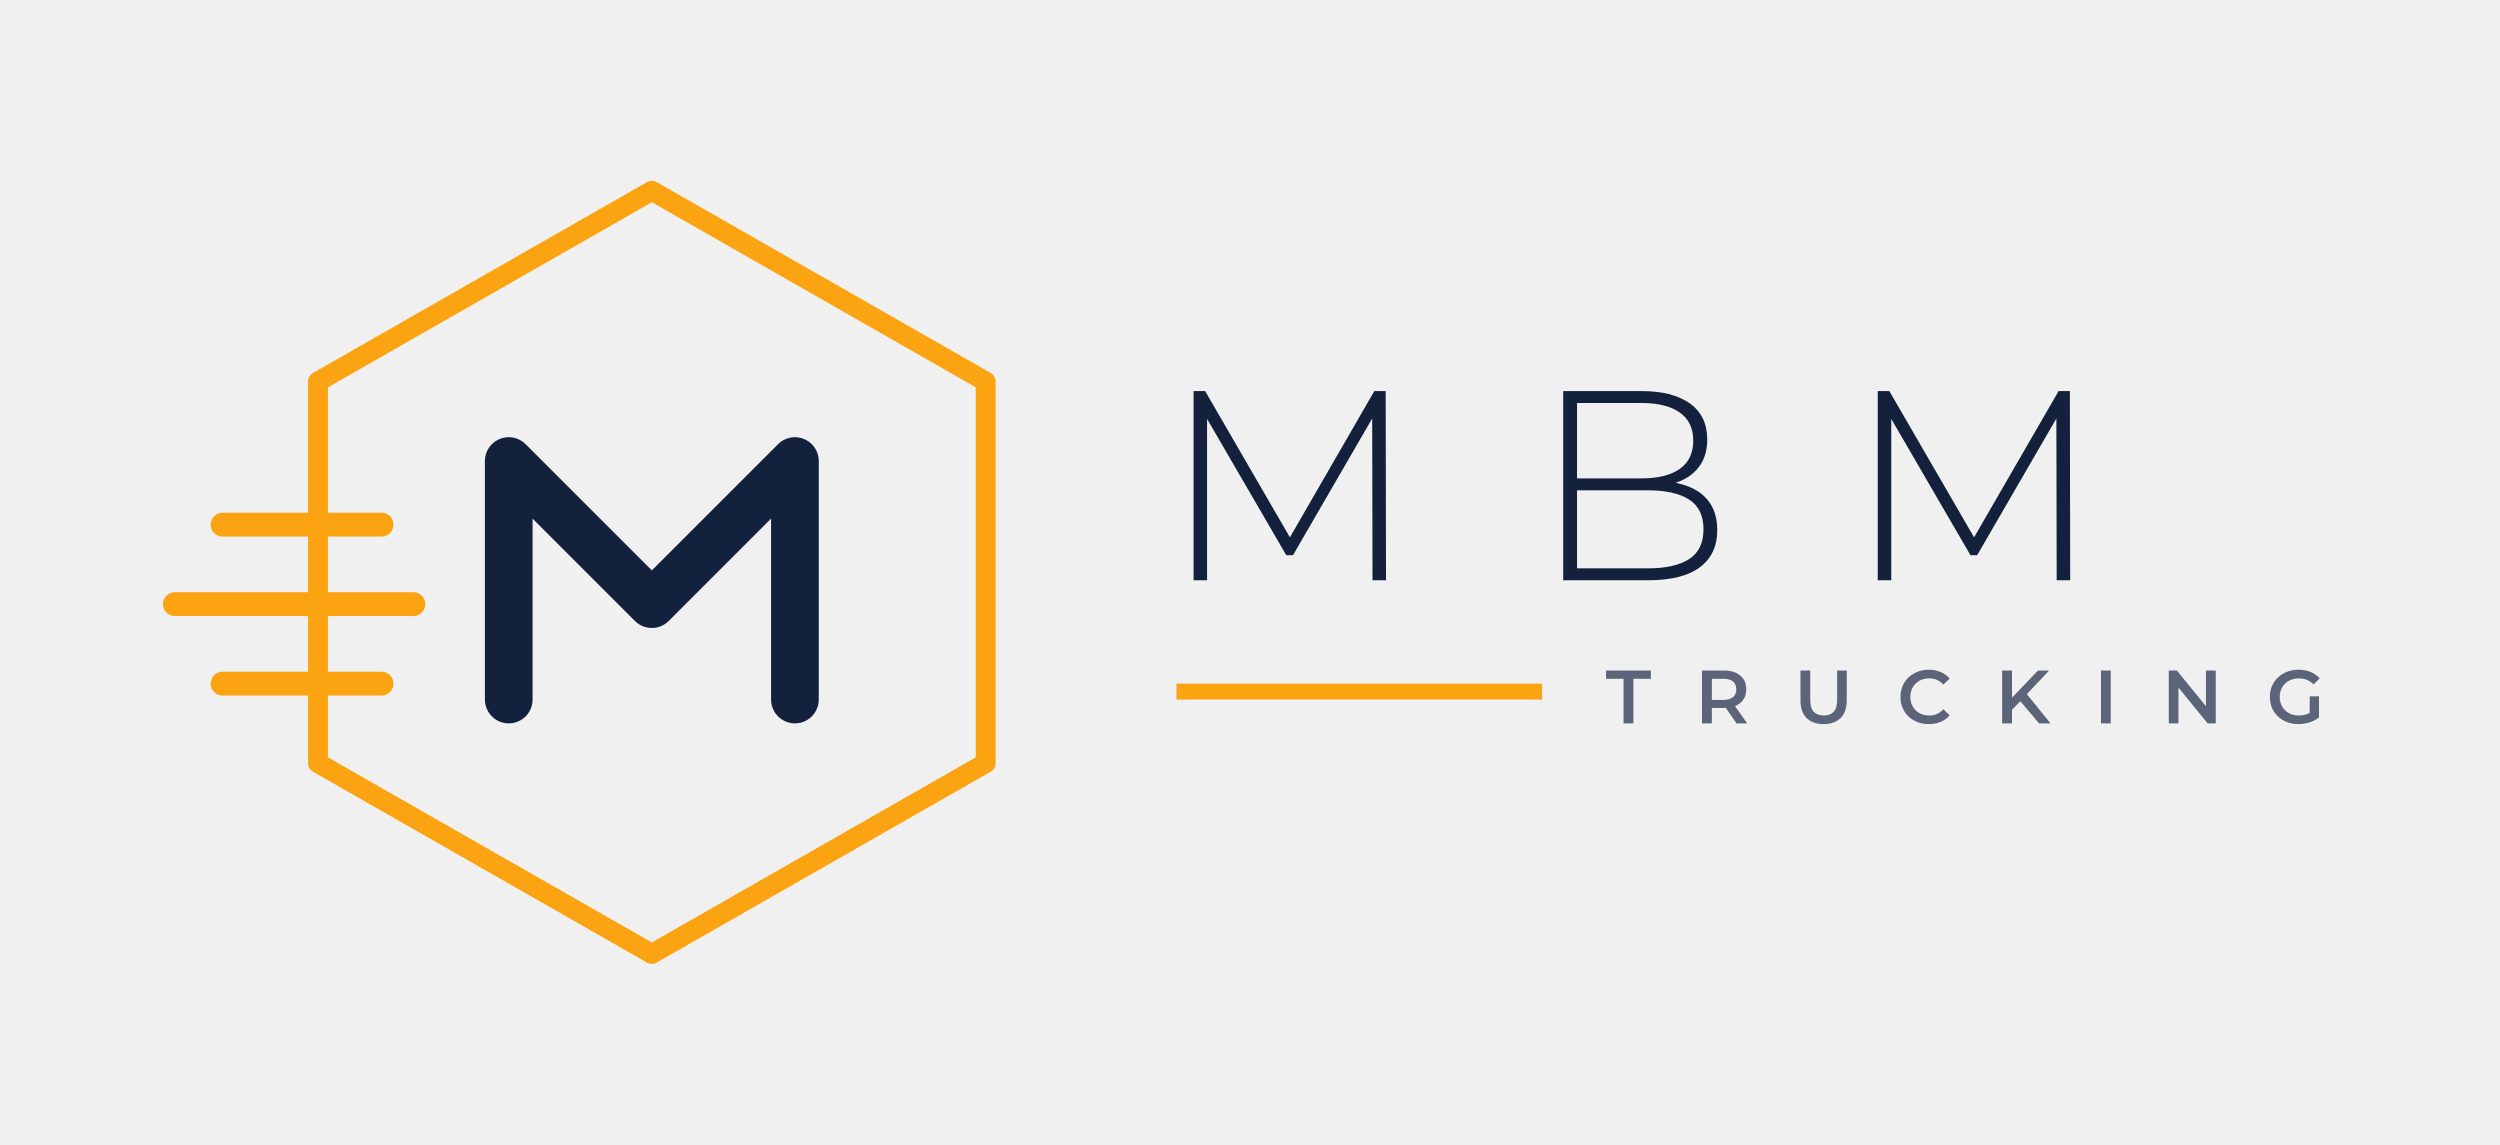
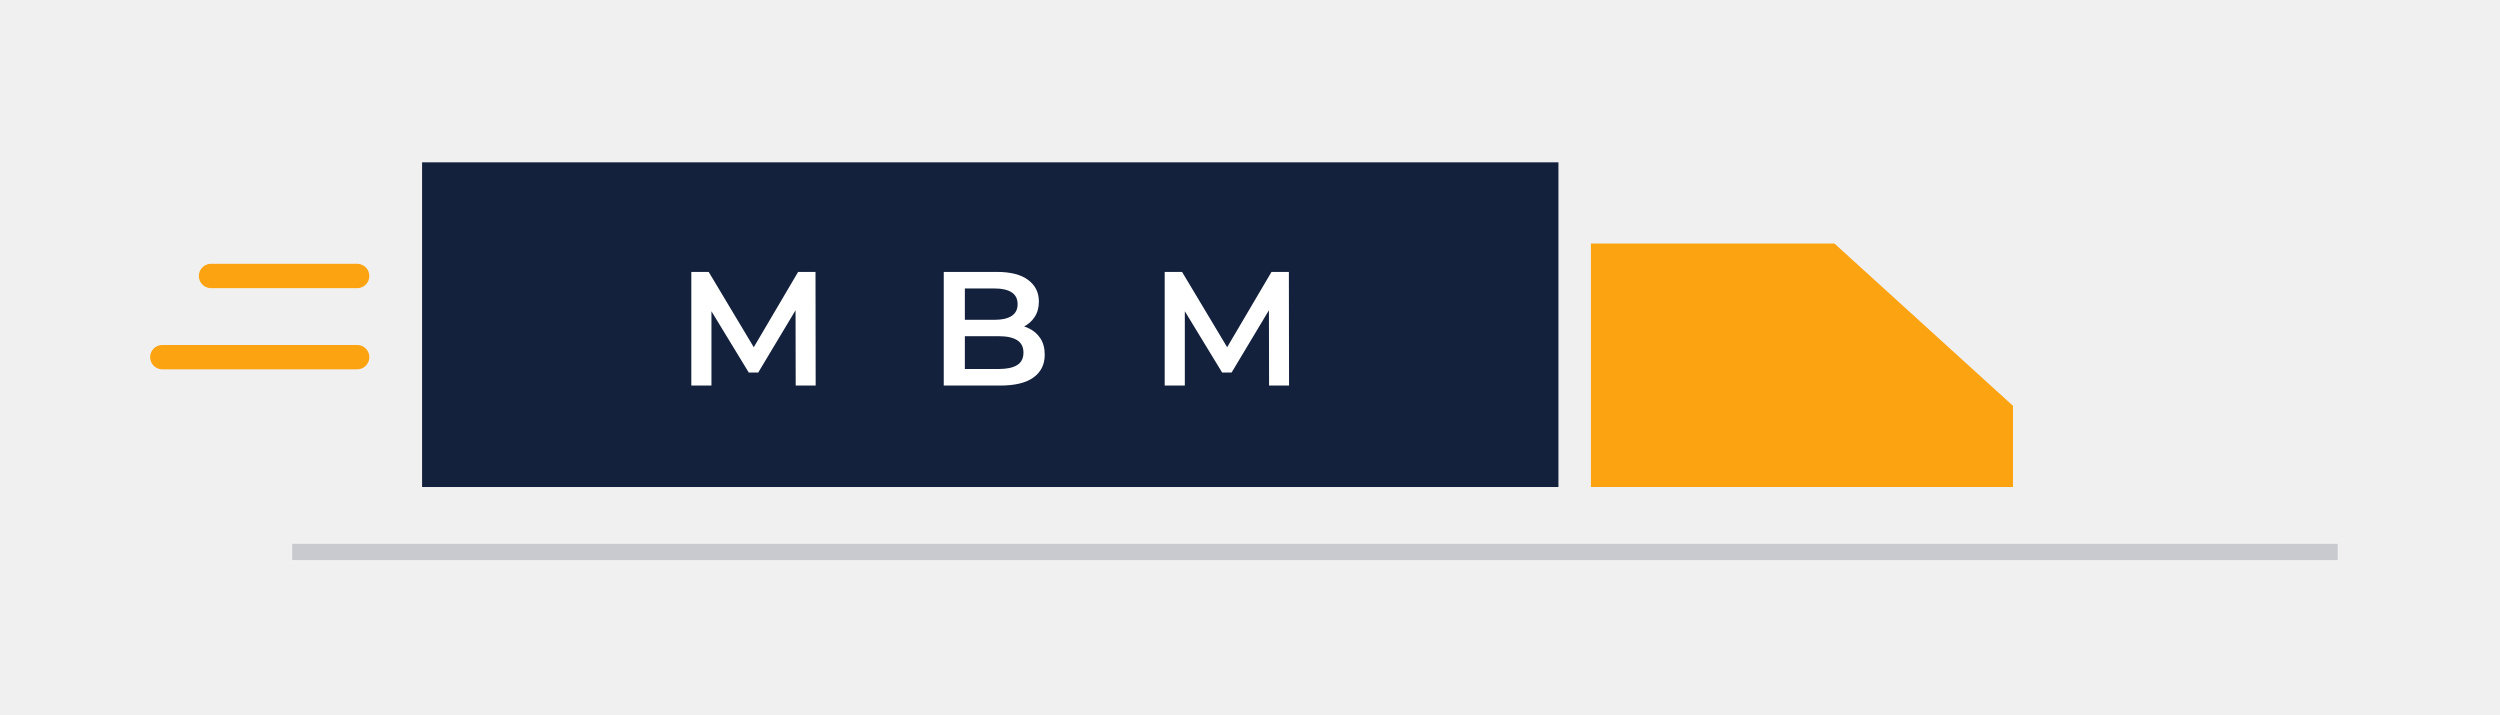
- <svg xmlns="http://www.w3.org/2000/svg" viewBox="-16.0 -5 314.5 144">
-   <g transform="translate(18 17)">
-     <path d="M48 2 L90 26 V74 L48 98 L6 74 V26 Z" fill="none" stroke="#FCA311" stroke-width="2.5" stroke-linejoin="round" />
-     <path d="M30 66 V36 L48 54 L66 36 V66" fill="none" stroke="#14213D" stroke-width="6" stroke-linecap="round" stroke-linejoin="round" />
-     <path d="M-6 44 H14 M-12 54 H18 M-6 64 H14" stroke="#FCA311" stroke-width="3" stroke-linecap="round" />
-   </g>
-   <path d="M135.85 68L134.15 68L134.15 44.20L135.61 44.20L146.66 63.27L145.88 63.27L156.89 44.20L158.32 44.20L158.36 68L156.66 68L156.62 46.82L157.10 46.82L146.66 64.84L145.81 64.84L135.34 46.82L135.85 46.82L135.85 68ZM191.26 68L180.65 68L180.65 44.20L190.58 44.20Q194.42 44.20 196.60 45.76Q198.77 47.33 198.77 50.29L198.77 50.29Q198.77 52.22 197.86 53.55Q196.94 54.88 195.32 55.54Q193.71 56.20 191.70 56.20L191.70 56.20L192.31 55.52Q194.76 55.52 196.50 56.24Q198.23 56.95 199.13 58.31Q200.03 59.67 200.03 61.71L200.03 61.71Q200.03 64.70 197.86 66.35Q195.68 68 191.26 68L191.26 68ZM182.39 45.70L182.39 66.50L191.26 66.50Q194.69 66.50 196.50 65.33Q198.30 64.16 198.30 61.57L198.30 61.57Q198.30 59.02 196.50 57.85Q194.69 56.68 191.26 56.68L191.26 56.68L182.18 56.68L182.18 55.18L190.51 55.18Q193.61 55.18 195.31 53.99Q197.01 52.80 197.01 50.42L197.01 50.42Q197.01 48.08 195.31 46.89Q193.61 45.70 190.51 45.70L190.51 45.70L182.39 45.70ZM221.92 68L220.22 68L220.22 44.20L221.68 44.20L232.73 63.27L231.95 63.27L242.97 44.20L244.39 44.20L244.43 68L242.73 68L242.69 46.82L243.17 46.82L232.73 64.84L231.88 64.84L221.41 46.82L221.92 46.82L221.92 68Z" fill="#14213D" />
-   <path d="M132 82 H178" stroke="#FCA311" stroke-width="2" />
-   <path d="M189.48 86L188.24 86L188.24 80.39L186.04 80.39L186.04 79.35L191.68 79.35L191.68 80.39L189.48 80.39L189.48 86ZM199.35 86L198.11 86L198.11 79.35L200.84 79.35Q202.17 79.35 202.92 79.98Q203.68 80.60 203.68 81.72L203.68 81.72Q203.68 82.45 203.34 82.97Q203.00 83.50 202.36 83.78Q201.73 84.06 200.85 84.06L200.85 84.06L198.80 84.06L199.35 83.50L199.35 86ZM203.79 86L202.46 86L200.78 83.59L202.10 83.59L203.79 86ZM199.35 79.79L199.35 83.63L198.80 83.05L200.79 83.05Q201.61 83.05 202.02 82.69Q202.43 82.34 202.43 81.72L202.43 81.72Q202.43 81.08 202.02 80.74Q201.61 80.39 200.79 80.39L200.79 80.39L198.80 80.39L199.35 79.79ZM213.42 86.09L213.42 86.09Q212.05 86.09 211.27 85.33Q210.50 84.56 210.50 83.10L210.50 83.10L210.50 79.35L211.73 79.35L211.73 83.06Q211.73 84.08 212.18 84.55Q212.62 85.01 213.43 85.01L213.43 85.01Q214.23 85.01 214.67 84.55Q215.11 84.08 215.11 83.06L215.11 83.06L215.11 79.35L216.32 79.35L216.32 83.10Q216.32 84.56 215.55 85.33Q214.77 86.09 213.42 86.09ZM226.63 86.09L226.63 86.09Q225.87 86.09 225.22 85.84Q224.57 85.59 224.09 85.13Q223.61 84.67 223.34 84.04Q223.08 83.42 223.08 82.67L223.08 82.67Q223.08 81.93 223.34 81.31Q223.61 80.68 224.09 80.22Q224.58 79.76 225.22 79.51Q225.87 79.25 226.64 79.25L226.64 79.25Q227.46 79.25 228.13 79.54Q228.81 79.82 229.27 80.37L229.27 80.37L228.47 81.12Q228.11 80.73 227.67 80.53Q227.22 80.34 226.70 80.34L226.70 80.34Q226.17 80.34 225.74 80.51Q225.31 80.68 224.99 80.99Q224.67 81.31 224.50 81.73Q224.32 82.16 224.32 82.67L224.32 82.67Q224.32 83.19 224.50 83.62Q224.67 84.04 224.99 84.36Q225.31 84.67 225.74 84.84Q226.17 85.01 226.70 85.01L226.70 85.01Q227.22 85.01 227.67 84.82Q228.11 84.62 228.47 84.22L228.47 84.22L229.27 84.98Q228.81 85.53 228.13 85.81Q227.46 86.09 226.63 86.09ZM238.20 83.18L236.97 84.43L236.91 82.97L240.39 79.35L241.78 79.35L238.88 82.43L238.20 83.18ZM237.11 86L235.87 86L235.87 79.35L237.11 79.35L237.11 86ZM241.95 86L240.51 86L237.96 82.97L238.78 82.07L241.95 86ZM249.53 86L248.30 86L248.30 79.35L249.53 79.35L249.53 86ZM258.05 86L256.83 86L256.83 79.35L257.85 79.35L262.02 84.47L261.51 84.47L261.51 79.35L262.74 79.35L262.74 86L261.72 86L257.55 80.88L258.05 80.88L258.05 86ZM273.13 86.09L273.13 86.09Q272.35 86.09 271.70 85.84Q271.05 85.59 270.57 85.13Q270.08 84.67 269.81 84.04Q269.55 83.42 269.55 82.67L269.55 82.67Q269.55 81.93 269.81 81.31Q270.08 80.68 270.57 80.22Q271.06 79.76 271.71 79.51Q272.37 79.25 273.15 79.25L273.15 79.25Q273.99 79.25 274.67 79.53Q275.35 79.81 275.82 80.34L275.82 80.34L275.04 81.10Q274.65 80.71 274.20 80.52Q273.75 80.34 273.21 80.34L273.21 80.34Q272.68 80.34 272.24 80.51Q271.79 80.68 271.47 80.99Q271.14 81.31 270.97 81.73Q270.79 82.16 270.79 82.67L270.79 82.67Q270.79 83.18 270.97 83.61Q271.14 84.03 271.47 84.35Q271.79 84.67 272.23 84.84Q272.66 85.01 273.20 85.01L273.20 85.01Q273.69 85.01 274.15 84.86Q274.61 84.70 275.03 84.33L275.03 84.33L275.73 85.25Q275.21 85.67 274.52 85.88Q273.83 86.09 273.13 86.09ZM275.73 82.60L275.73 85.25L274.56 85.09L274.56 82.60L275.73 82.60Z" fill="#5B6478" />
+ <svg xmlns="http://www.w3.org/2000/svg" viewBox="-12 16 308 88">
+   <path d="M24 84 H276" stroke="rgba(20,33,61,.18)" stroke-width="2" />
+   <rect x="40" y="36" width="140" height="40" fill="#14213D" />
+   <path d="M184 46 H214 L236 66 V76 H184 Z" fill="#FCA311" />
+   <path d="M75.65 63.50L73.17 63.50L73.17 49.50L75.31 49.50L81.43 59.72L80.31 59.72L86.33 49.50L88.47 49.50L88.49 63.50L86.03 63.50L86.01 53.36L86.53 53.36L81.41 61.90L80.25 61.90L75.05 53.36L75.65 53.36L75.65 63.50ZM111.23 63.50L104.27 63.50L104.27 49.50L110.83 49.50Q113.35 49.50 114.67 50.49Q115.99 51.48 115.99 53.14L115.99 53.14Q115.99 54.26 115.47 55.05Q114.95 55.84 114.08 56.27Q113.21 56.70 112.19 56.70L112.19 56.70L112.55 55.98Q113.73 55.98 114.67 56.41Q115.61 56.84 116.16 57.66Q116.71 58.48 116.71 59.70L116.71 59.70Q116.71 61.50 115.33 62.50Q113.95 63.50 111.23 63.50L111.23 63.50ZM106.87 51.54L106.87 61.46L111.07 61.46Q112.53 61.46 113.31 60.98Q114.09 60.50 114.09 59.44L114.09 59.44Q114.09 58.40 113.31 57.91Q112.53 57.42 111.07 57.42L111.07 57.42L106.67 57.42L106.67 55.40L110.55 55.40Q111.91 55.40 112.64 54.92Q113.37 54.44 113.37 53.48L113.37 53.48Q113.37 52.50 112.64 52.02Q111.91 51.54 110.55 51.54L110.55 51.54L106.87 51.54ZM133.97 63.50L131.49 63.50L131.49 49.50L133.63 49.50L139.75 59.72L138.63 59.72L144.65 49.50L146.79 49.50L146.81 63.50L144.35 63.50L144.33 53.36L144.85 53.36L139.73 61.90L138.57 61.90L133.37 53.36L133.97 53.36L133.97 63.50Z" fill="#FFFFFF" />
+   <path d="M14 50 H32 M8 60 H32" stroke="#FCA311" stroke-width="3" stroke-linecap="round" />
</svg>
